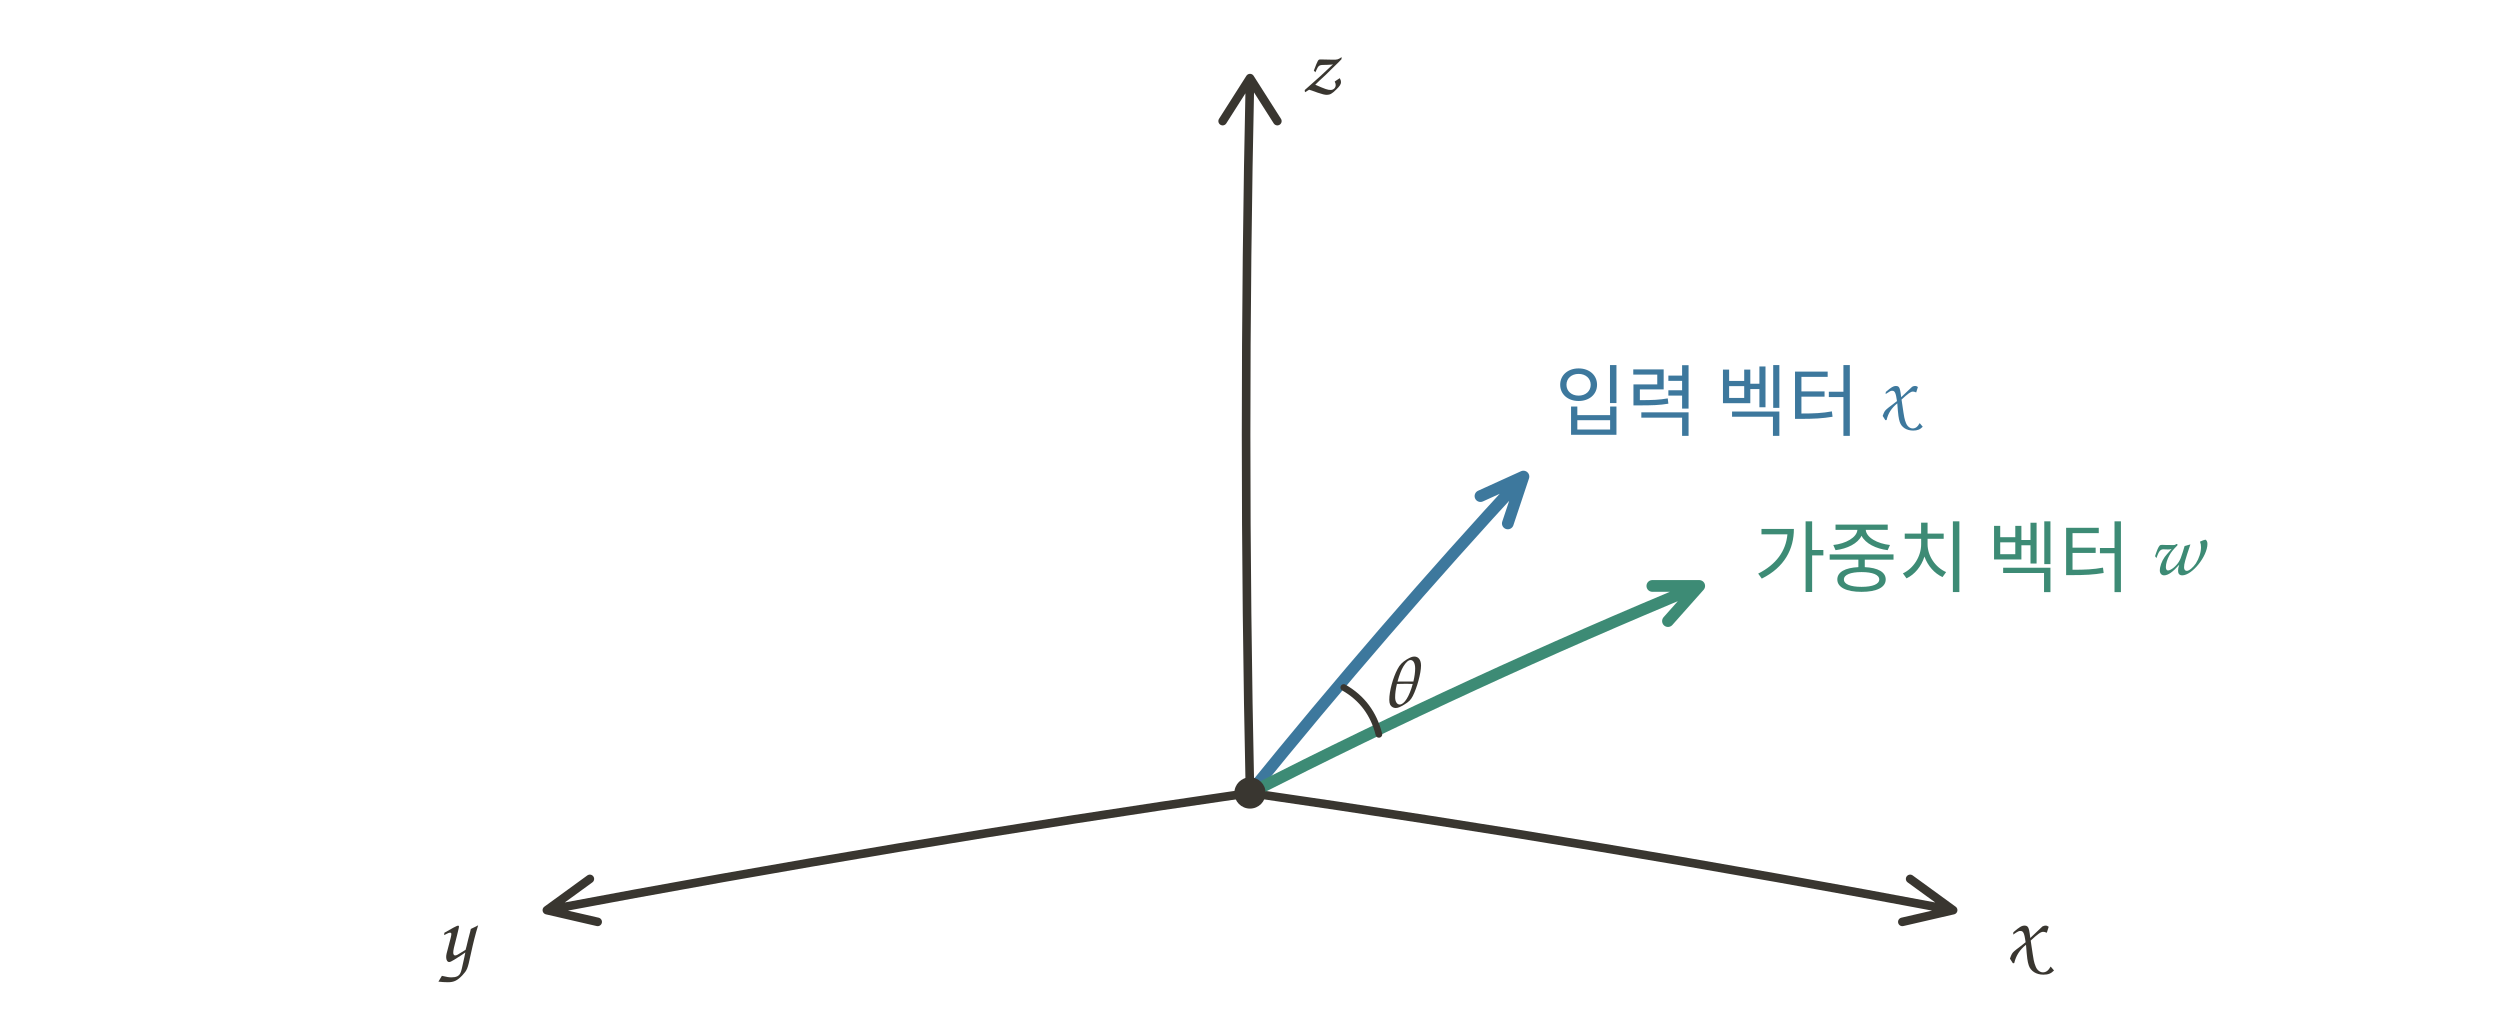
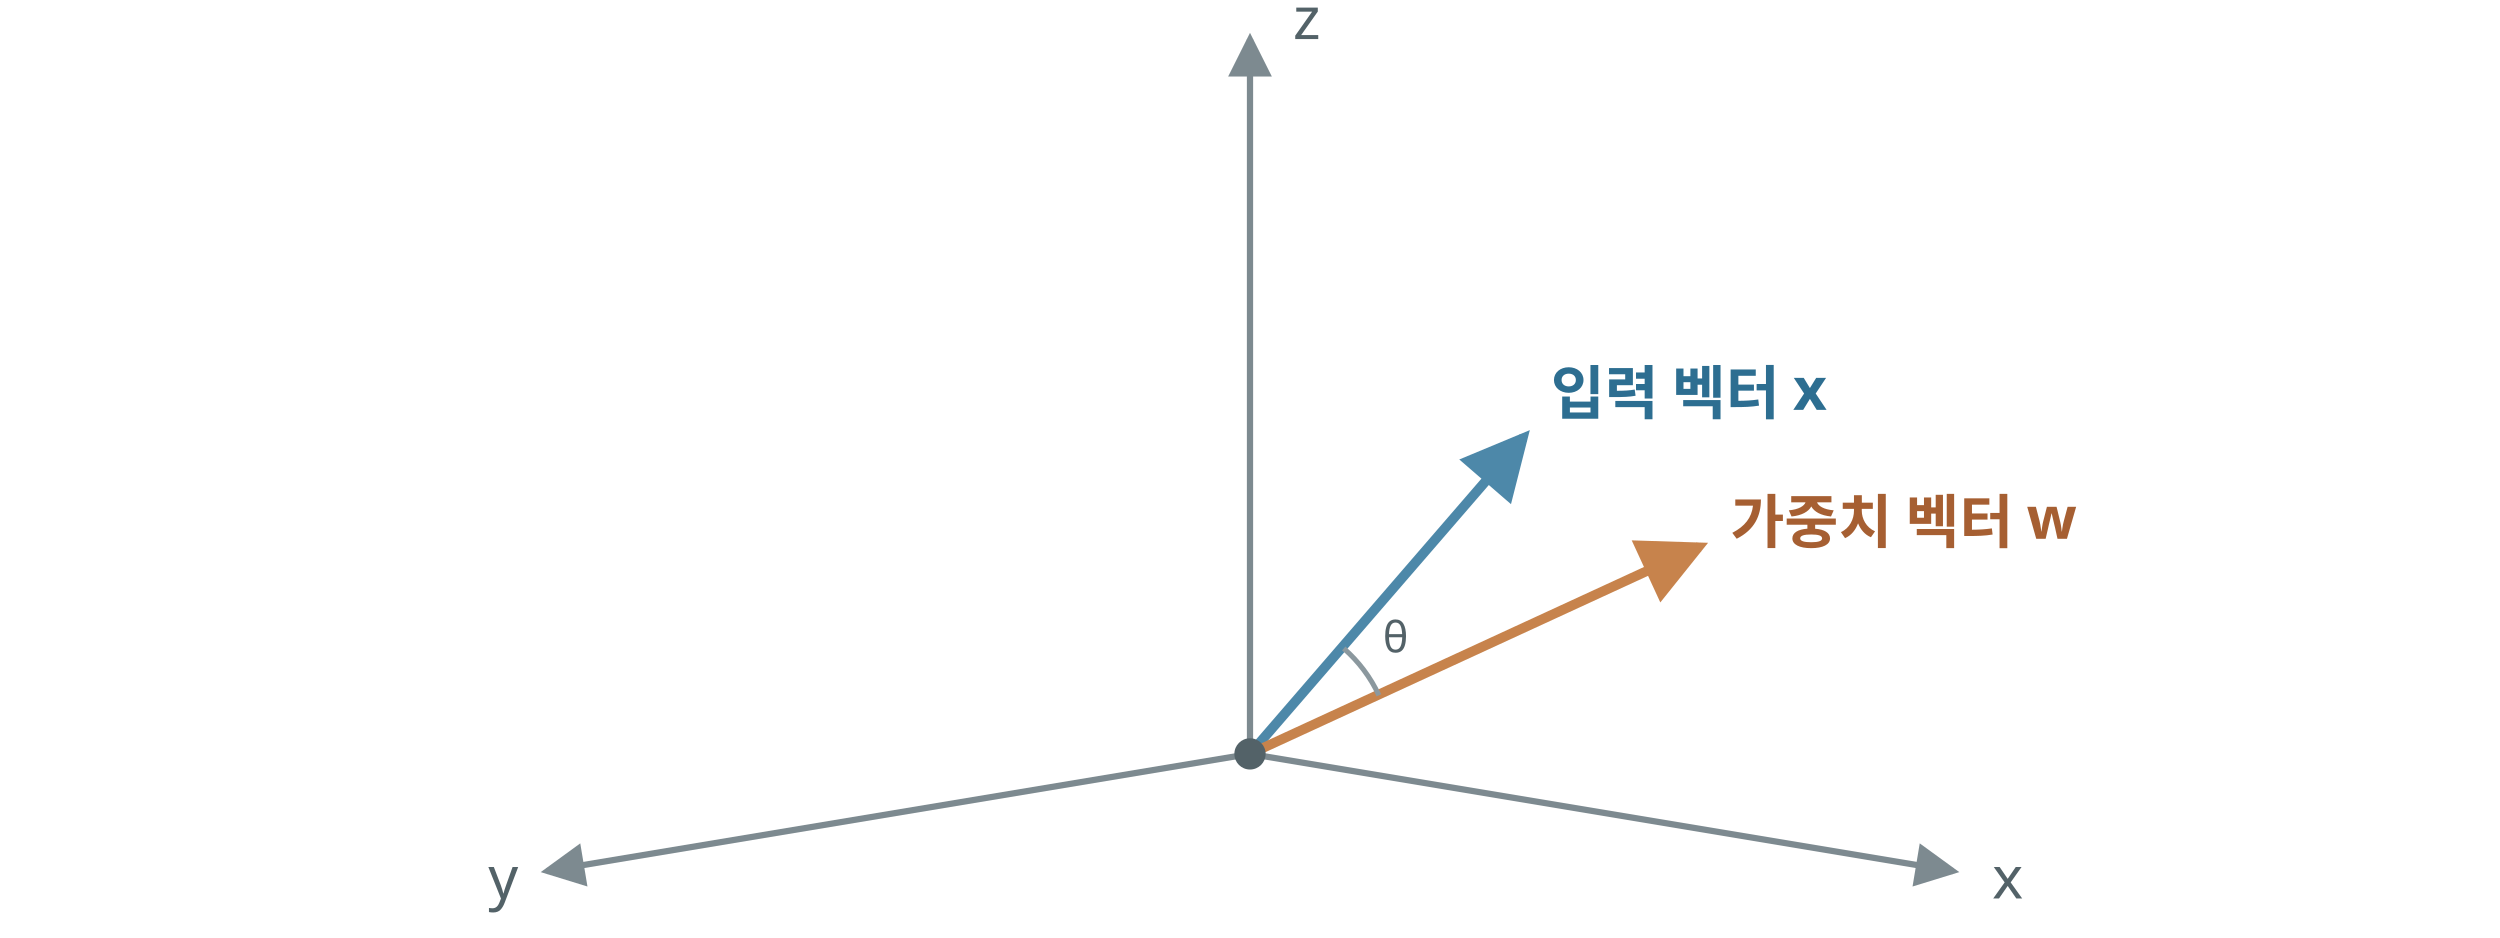
- <svg xmlns="http://www.w3.org/2000/svg" width="640" height="260" viewBox="0 35 640 260" fill="none" role="img" aria-labelledby="title desc">
-   <style>.ink{fill:none;stroke:#393630;stroke-width:2.2;stroke-linecap:round;stroke-linejoin:round}text{fill:#393630;font-family:'Chalkboard SE','Segoe Print','Apple SD Gothic Neo','Noto Sans KR','Malgun Gothic',cursive;font-size:22px}</style>
-   <path class="ink" d="M320 238 Q230 251 140 268 M151 260 L140 268 L153 271 M320 238 Q410 251 500 268 M487 271 L500 268 L489 260 M320 238 Q318 146 320 55 M313 66 L320 55 L327 66" />
-   <text x="112" y="281">y</text>
-   <text x="513" y="281">x</text>
-   <text x="333" y="59">z</text>
-   <path d="M320 238 Q354 196 390 157 M379 162 L390 157 L386 169" stroke="#3d789d" stroke-width="3" stroke-linecap="round" stroke-linejoin="round" />
-   <path d="M320 238 Q377 209 435 185 M423 185 L435 185 L427 194" stroke="#3d8b75" stroke-width="3" stroke-linecap="round" stroke-linejoin="round" />
-   <path class="ink" d="M344 211 Q351 215 353 223" style="stroke-width:1.7" />
-   <circle cx="320" cy="238" r="4" fill="#393630" />
-   <text x="398" y="145" style="fill:#3d789d;font-size:20px">입력 벡터 x</text>
-   <text x="449" y="185" style="fill:#3d8b75;font-size:20px">가중치 벡터 w</text>
-   <text x="354" y="216" style="font-size:19px">θ</text>
+ <svg xmlns="http://www.w3.org/2000/svg" width="640" height="240" viewBox="0 45 640 240" fill="none" role="img" aria-labelledby="title desc">
+   <defs>
+     <marker id="arrow-axis" markerWidth="8" markerHeight="8" refX="6" refY="3.5" orient="auto">
+       <path d="M0 0L7 3.5L0 7Z" fill="#7d8a90" />
+     </marker>
+     <marker id="arrow-input" markerWidth="7" markerHeight="7" refX="6" refY="3.5" orient="auto">
+       <path d="M0 0L7 3.5L0 7Z" fill="#4d88a9" />
+     </marker>
+     <marker id="arrow-weight" markerWidth="7" markerHeight="7" refX="6" refY="3.5" orient="auto">
+       <path d="M0 0L7 3.5L0 7Z" fill="#c7834c" />
+     </marker>
+   </defs>
+   <path d="M320 238L140 268" stroke="#7d8a90" stroke-width="1.6" marker-end="url(#arrow-axis)" />
+   <path d="M320 238L500 268" stroke="#7d8a90" stroke-width="1.6" marker-end="url(#arrow-axis)" />
+   <path d="M320 238L320 55" stroke="#7d8a90" stroke-width="1.6" marker-end="url(#arrow-axis)" />
+   <text x="125" y="275" fill="#536268" font-family="system-ui, sans-serif" font-size="15">y</text>
+   <text x="510" y="275" fill="#536268" font-family="system-ui, sans-serif" font-size="15">x</text>
+   <text x="331" y="55" fill="#536268" font-family="system-ui, sans-serif" font-size="15">z</text>
+   <path d="M320 238L390 157" stroke="#4d88a9" stroke-width="2.5" marker-end="url(#arrow-input)" />
+   <path d="M320 238L435 185" stroke="#c7834c" stroke-width="2.5" marker-end="url(#arrow-weight)" />
+   <path d="M344 211A36 36 0 0 1 353 223" stroke="#8b989e" stroke-width="1.3" />
+   <circle cx="320" cy="238" r="4" fill="#536268" />
+   <text x="397" y="151" fill="#2d6e91" font-family="system-ui, sans-serif" font-size="15" font-weight="600">입력 벡터 x</text>
+   <text x="443" y="184" fill="#a65f32" font-family="system-ui, sans-serif" font-size="15" font-weight="600">가중치 벡터 w</text>
+   <text x="354" y="212" fill="#536268" font-family="system-ui, sans-serif" font-size="11">θ</text>
</svg>
